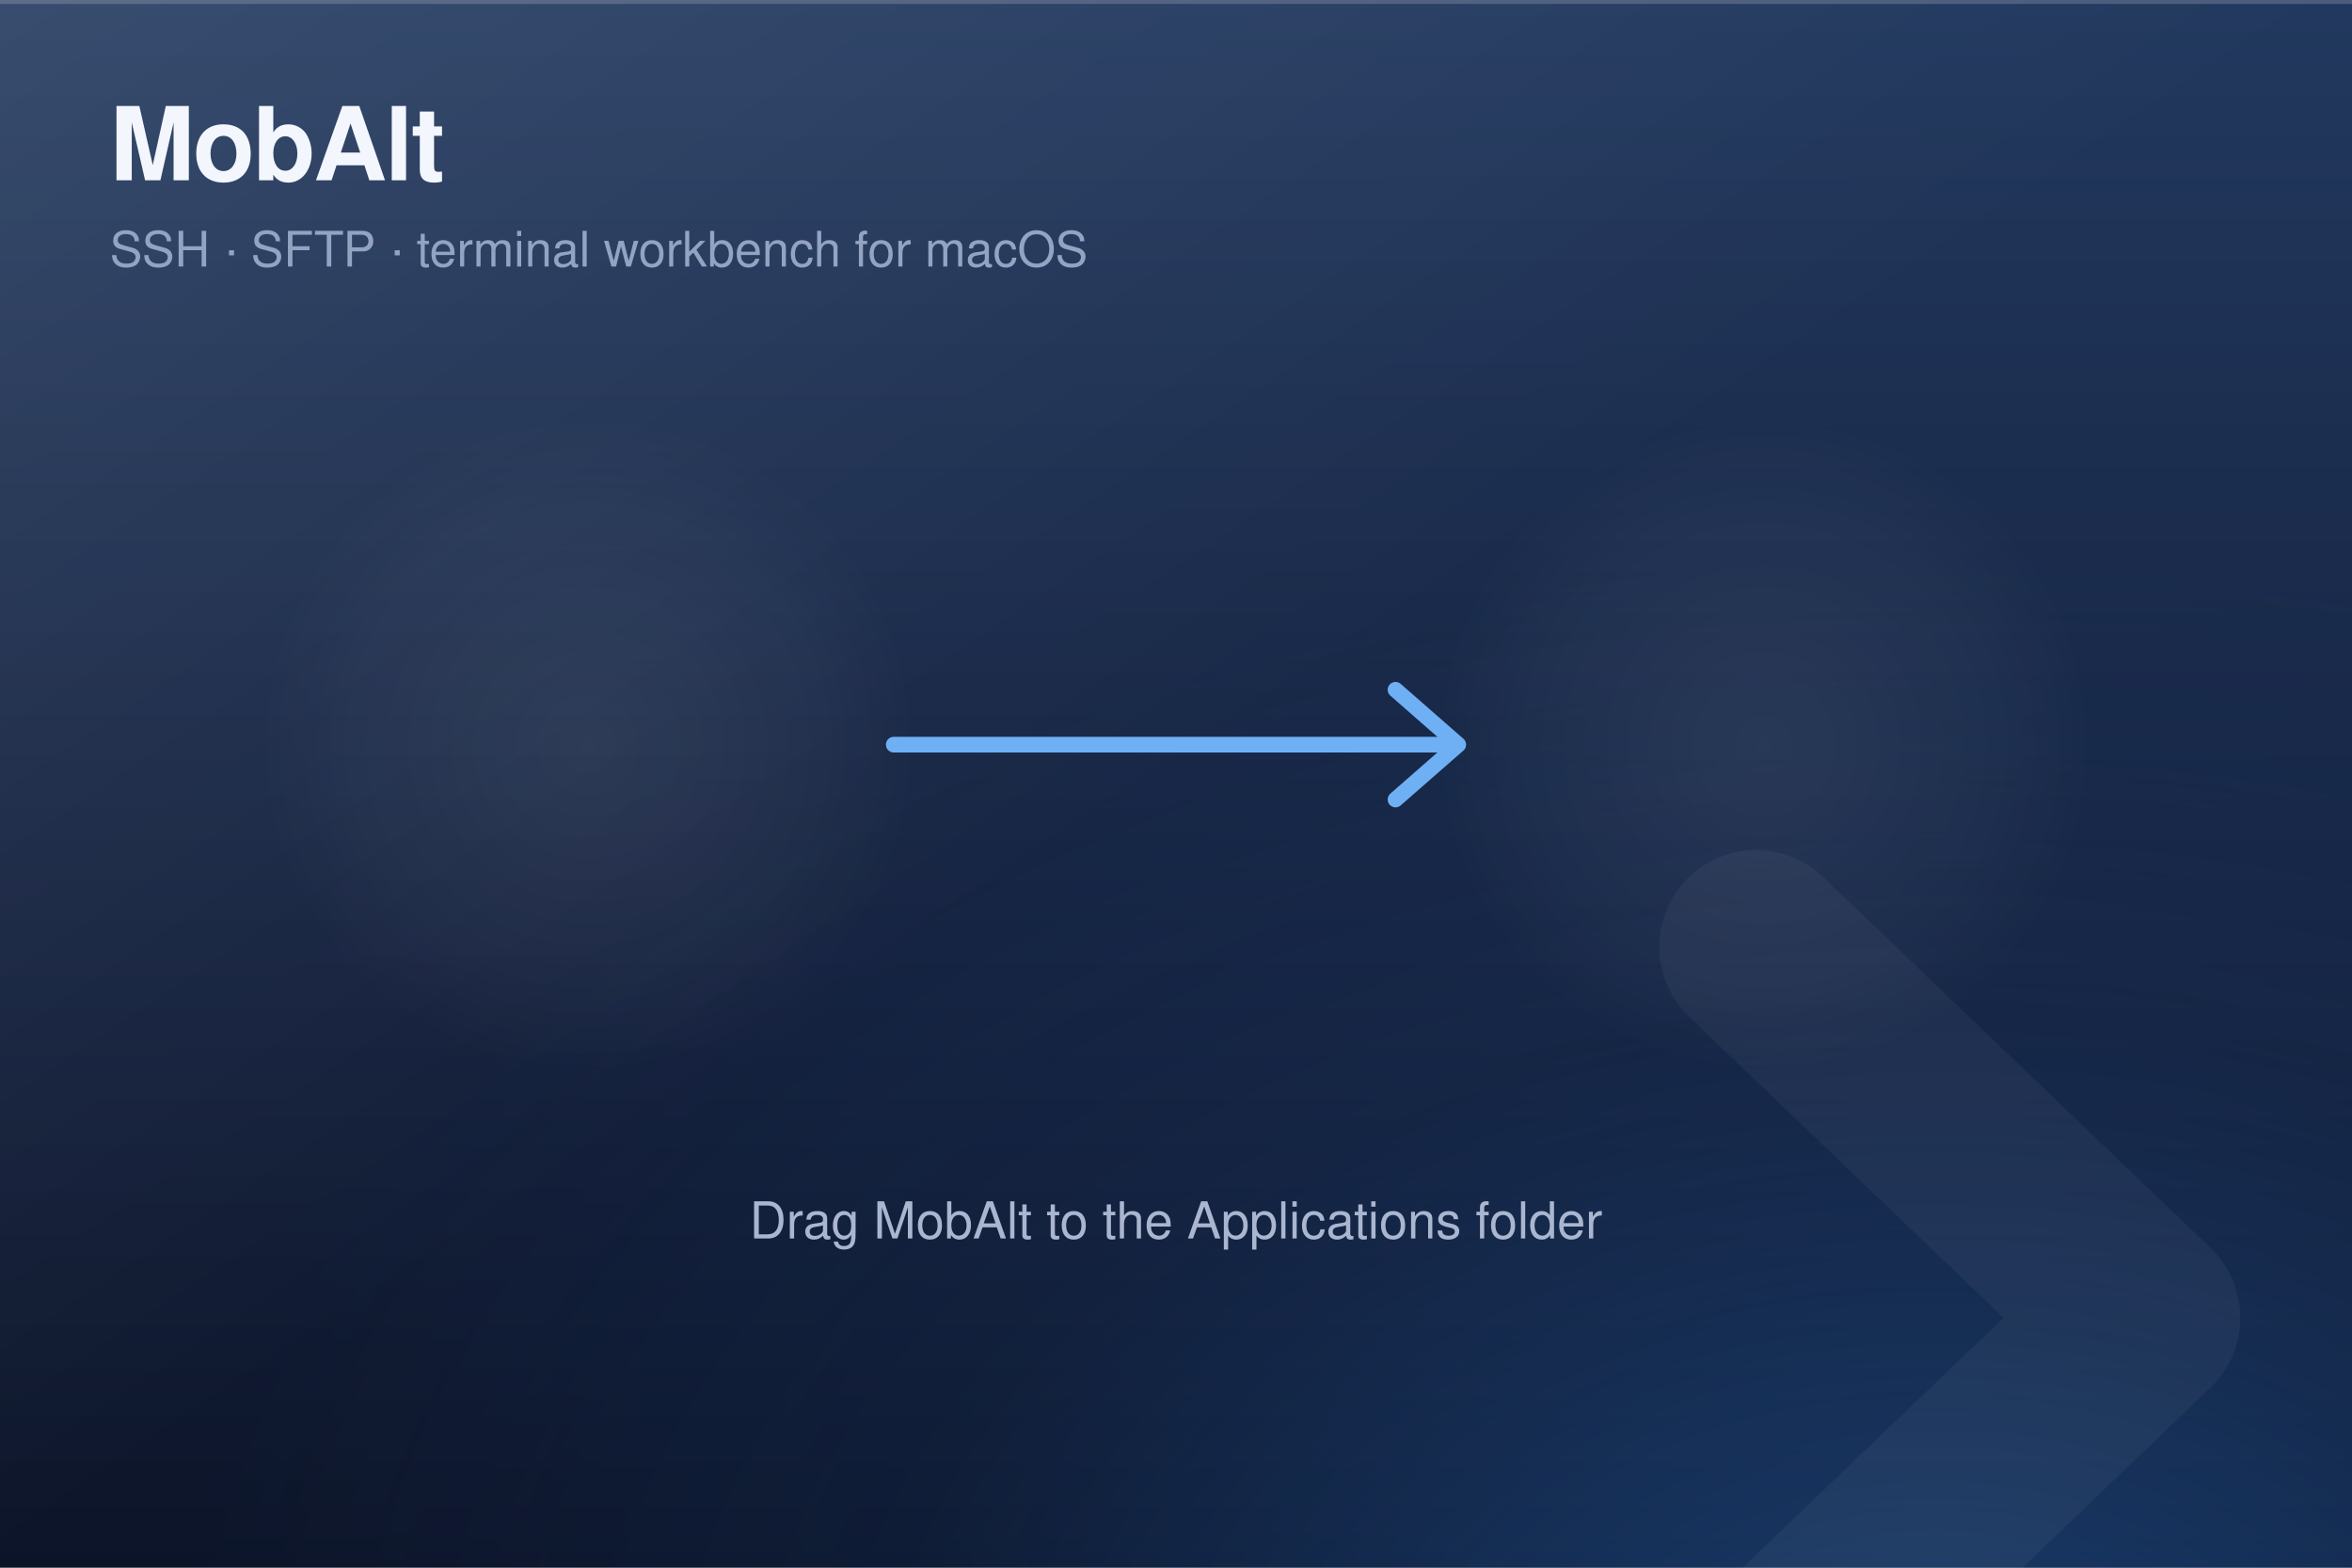
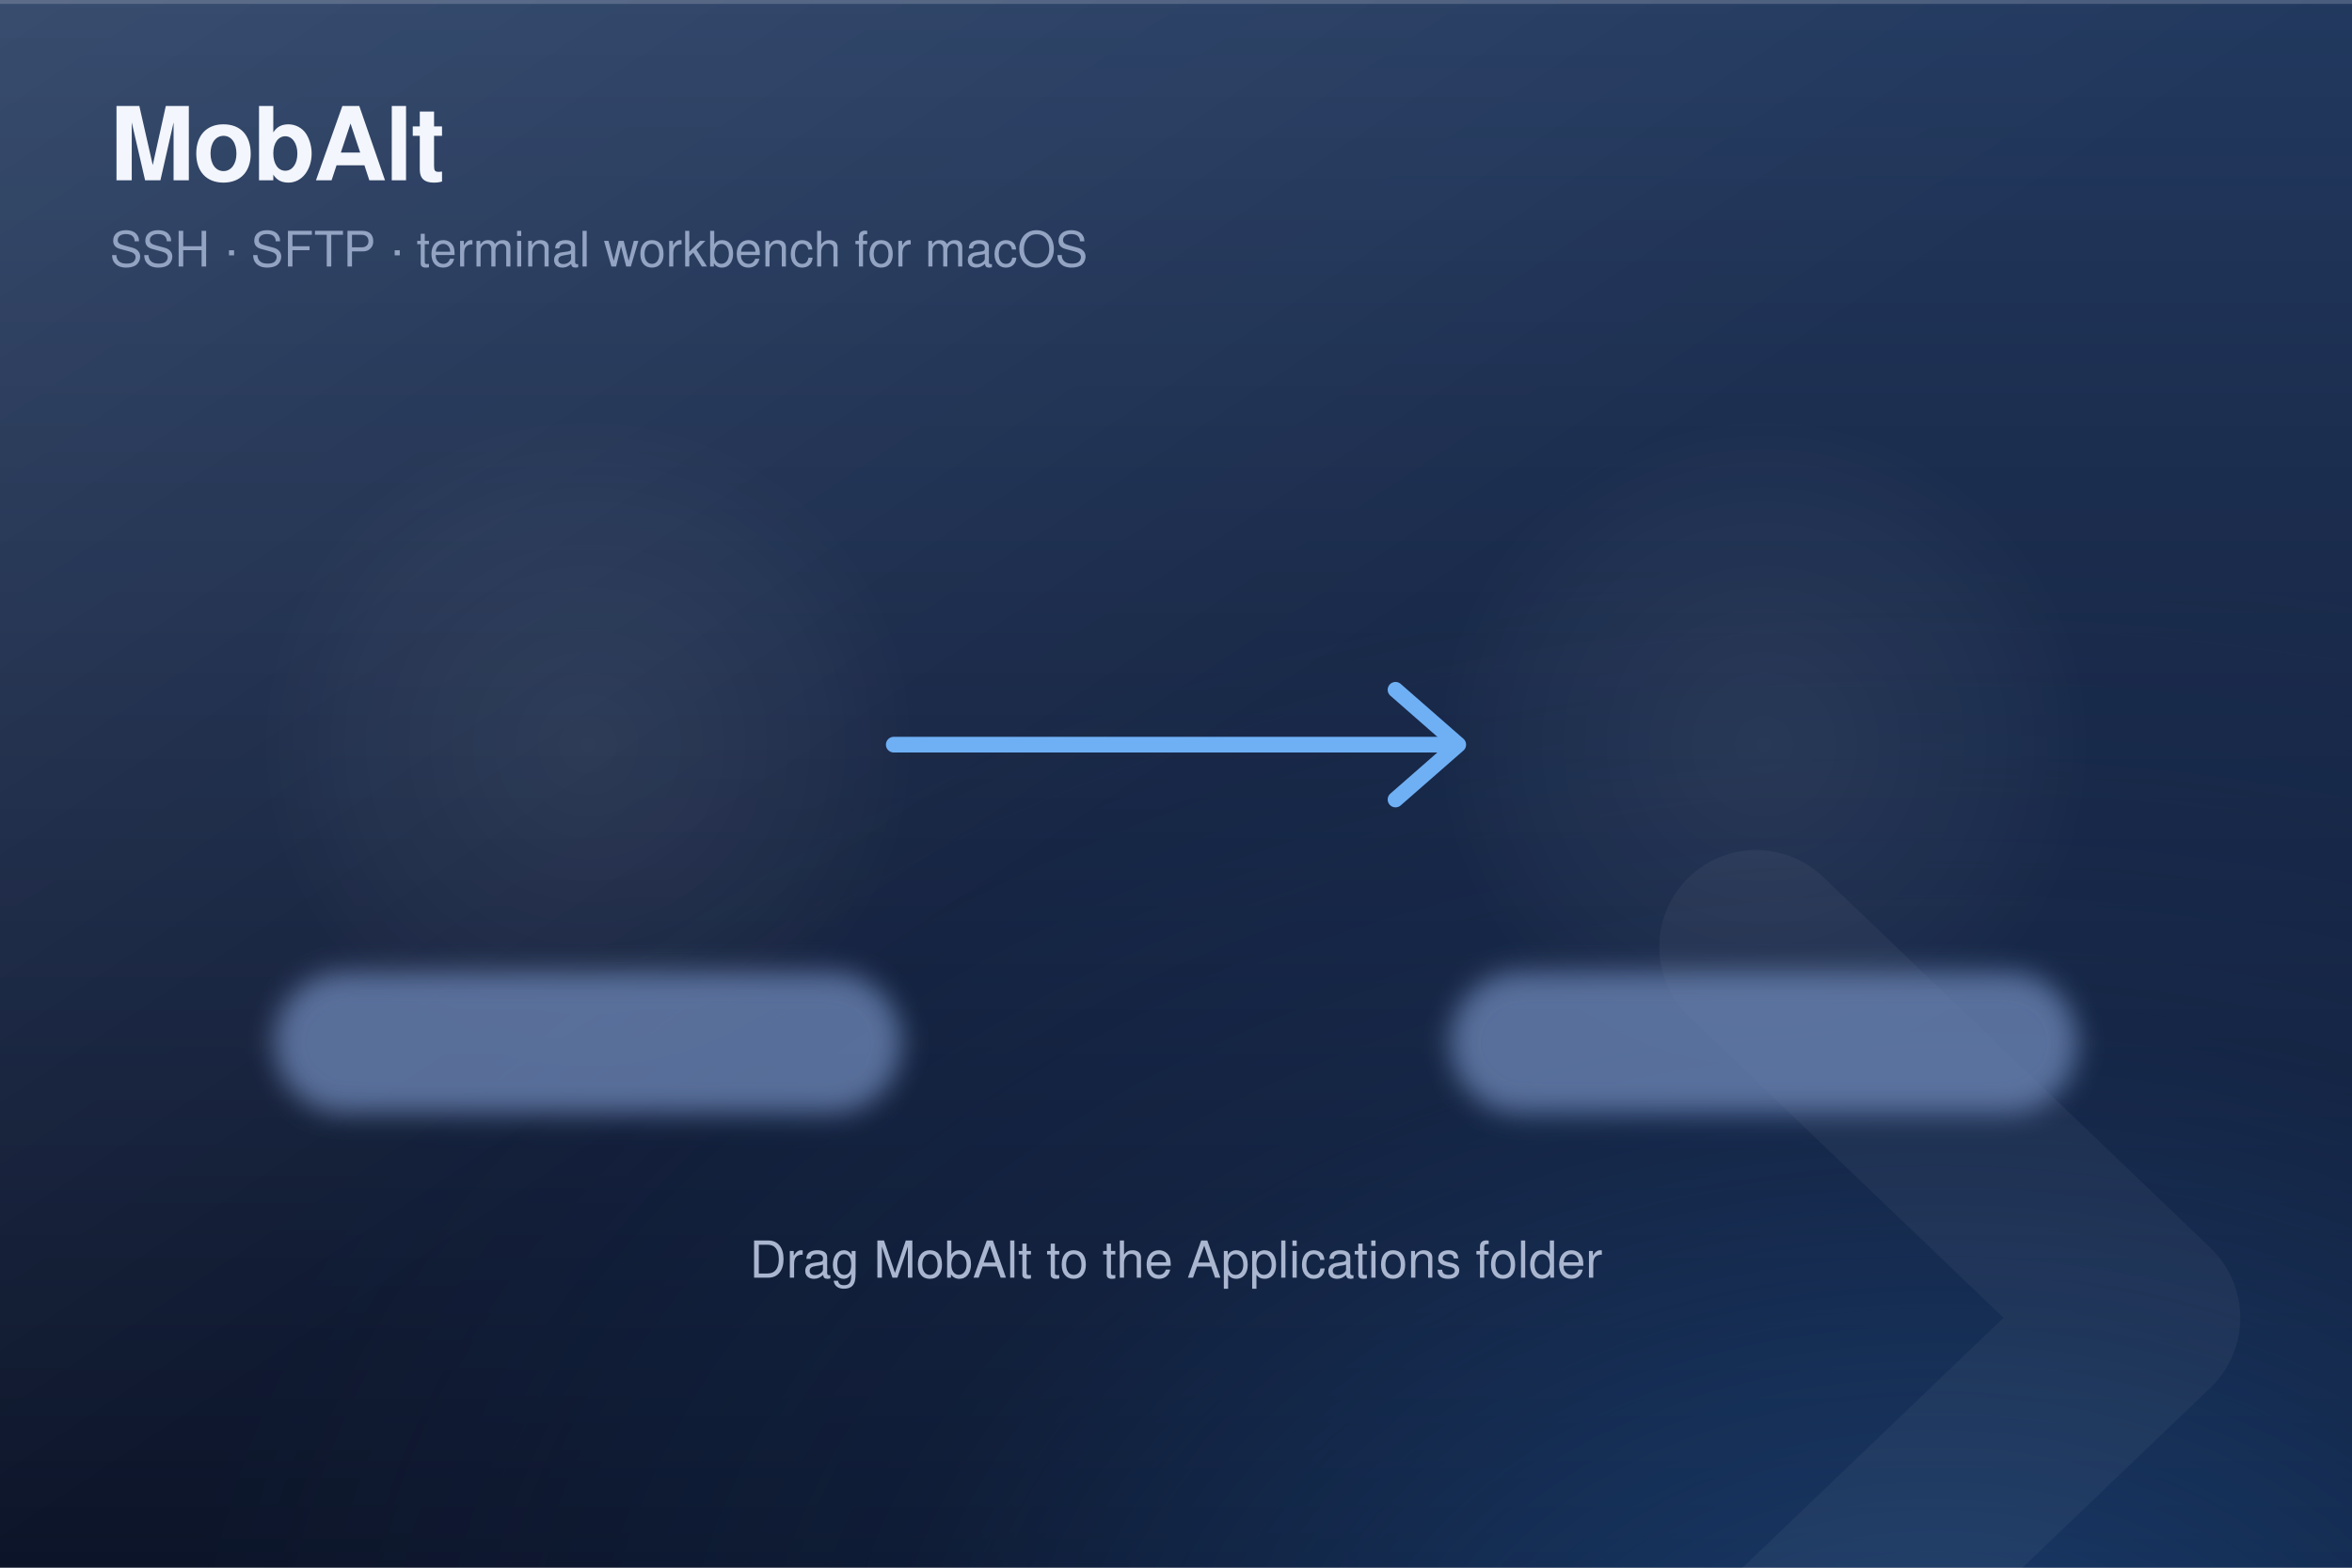
<svg xmlns="http://www.w3.org/2000/svg" width="600" height="400" viewBox="0 0 600 400">
  <defs>
    <linearGradient id="bg" x1="0" y1="0" x2="0" y2="1">
      <stop offset="0" stop-color="#22395f" />
      <stop offset="0.6" stop-color="#15223f" />
      <stop offset="1" stop-color="#0c1428" />
    </linearGradient>
    <radialGradient id="glow" cx="0.82" cy="1.1" r="0.75">
      <stop offset="0" stop-color="#2a6fc4" stop-opacity="0.45" />
      <stop offset="0.6" stop-color="#2a6fc4" stop-opacity="0.08" />
      <stop offset="1" stop-color="#2a6fc4" stop-opacity="0" />
    </radialGradient>
    <linearGradient id="sheen" x1="0" y1="0" x2="1" y2="1">
      <stop offset="0" stop-color="#ffffff" stop-opacity="0.10" />
      <stop offset="0.5" stop-color="#ffffff" stop-opacity="0" />
    </linearGradient>
    <radialGradient id="pad" cx="0.5" cy="0.5" r="0.5">
      <stop offset="0" stop-color="#ffffff" stop-opacity="0.07" />
      <stop offset="0.75" stop-color="#ffffff" stop-opacity="0.025" />
      <stop offset="1" stop-color="#ffffff" stop-opacity="0" />
    </radialGradient>
+     <filter id="pillEdge" x="-10%" y="-40%" width="120%" height="180%">
+       <feGaussianBlur stdDeviation="3.5" />
+     </filter>
  </defs>
  <rect width="600" height="400" fill="url(#bg)" />
  <rect width="600" height="400" fill="url(#glow)" />
  <rect width="600" height="400" fill="url(#sheen)" />
  <rect x="0" y="0" width="600" height="1" fill="#ffffff" fill-opacity="0.18" />
  <g fill="none" stroke="#ffffff" stroke-opacity="0.045" stroke-linecap="round" stroke-linejoin="round" stroke-width="95" transform="translate(292 70) scale(0.52)">
    <path d="M 300 330 L 490 512 L 300 694" />
    <path d="M 620 694 L 740 694" />
  </g>
  <text x="28" y="46" font-family="Helvetica Neue, Helvetica, Arial, sans-serif" font-size="26" font-weight="700" letter-spacing="-0.5" fill="#f3f6fc">MobAlt</text>
  <text x="28" y="68" font-family="Helvetica Neue, Helvetica, Arial, sans-serif" font-size="12.5" fill="#93a3c2">SSH · SFTP · terminal workbench for macOS</text>
  <circle cx="150" cy="190" r="84" fill="url(#pad)" />
  <circle cx="450" cy="190" r="84" fill="url(#pad)" />
+   <g fill="#6b84b3" fill-opacity="0.78" filter="url(#pillEdge)">
+     <rect x="70" y="248" width="160" height="36" rx="18" ry="18" />
+     <rect x="370" y="248" width="160" height="36" rx="18" ry="18" />
+   </g>
  <g fill="none" stroke="#6fb0f5" stroke-width="4" stroke-linecap="round" stroke-linejoin="round">
    <path d="M 228 190 L 370 190" />
    <path d="M 356 176 L 372 190 L 356 204" />
  </g>
-   <text x="300" y="316" text-anchor="middle" font-family="Helvetica Neue, Helvetica, Arial, sans-serif" font-size="13" fill="#aab6cf">Drag MobAlt to the Applications folder</text>
+   <text x="300" y="326" text-anchor="middle" font-family="Helvetica Neue, Helvetica, Arial, sans-serif" font-size="13" fill="#aab6cf">Drag MobAlt to the Applications folder</text>
</svg>
